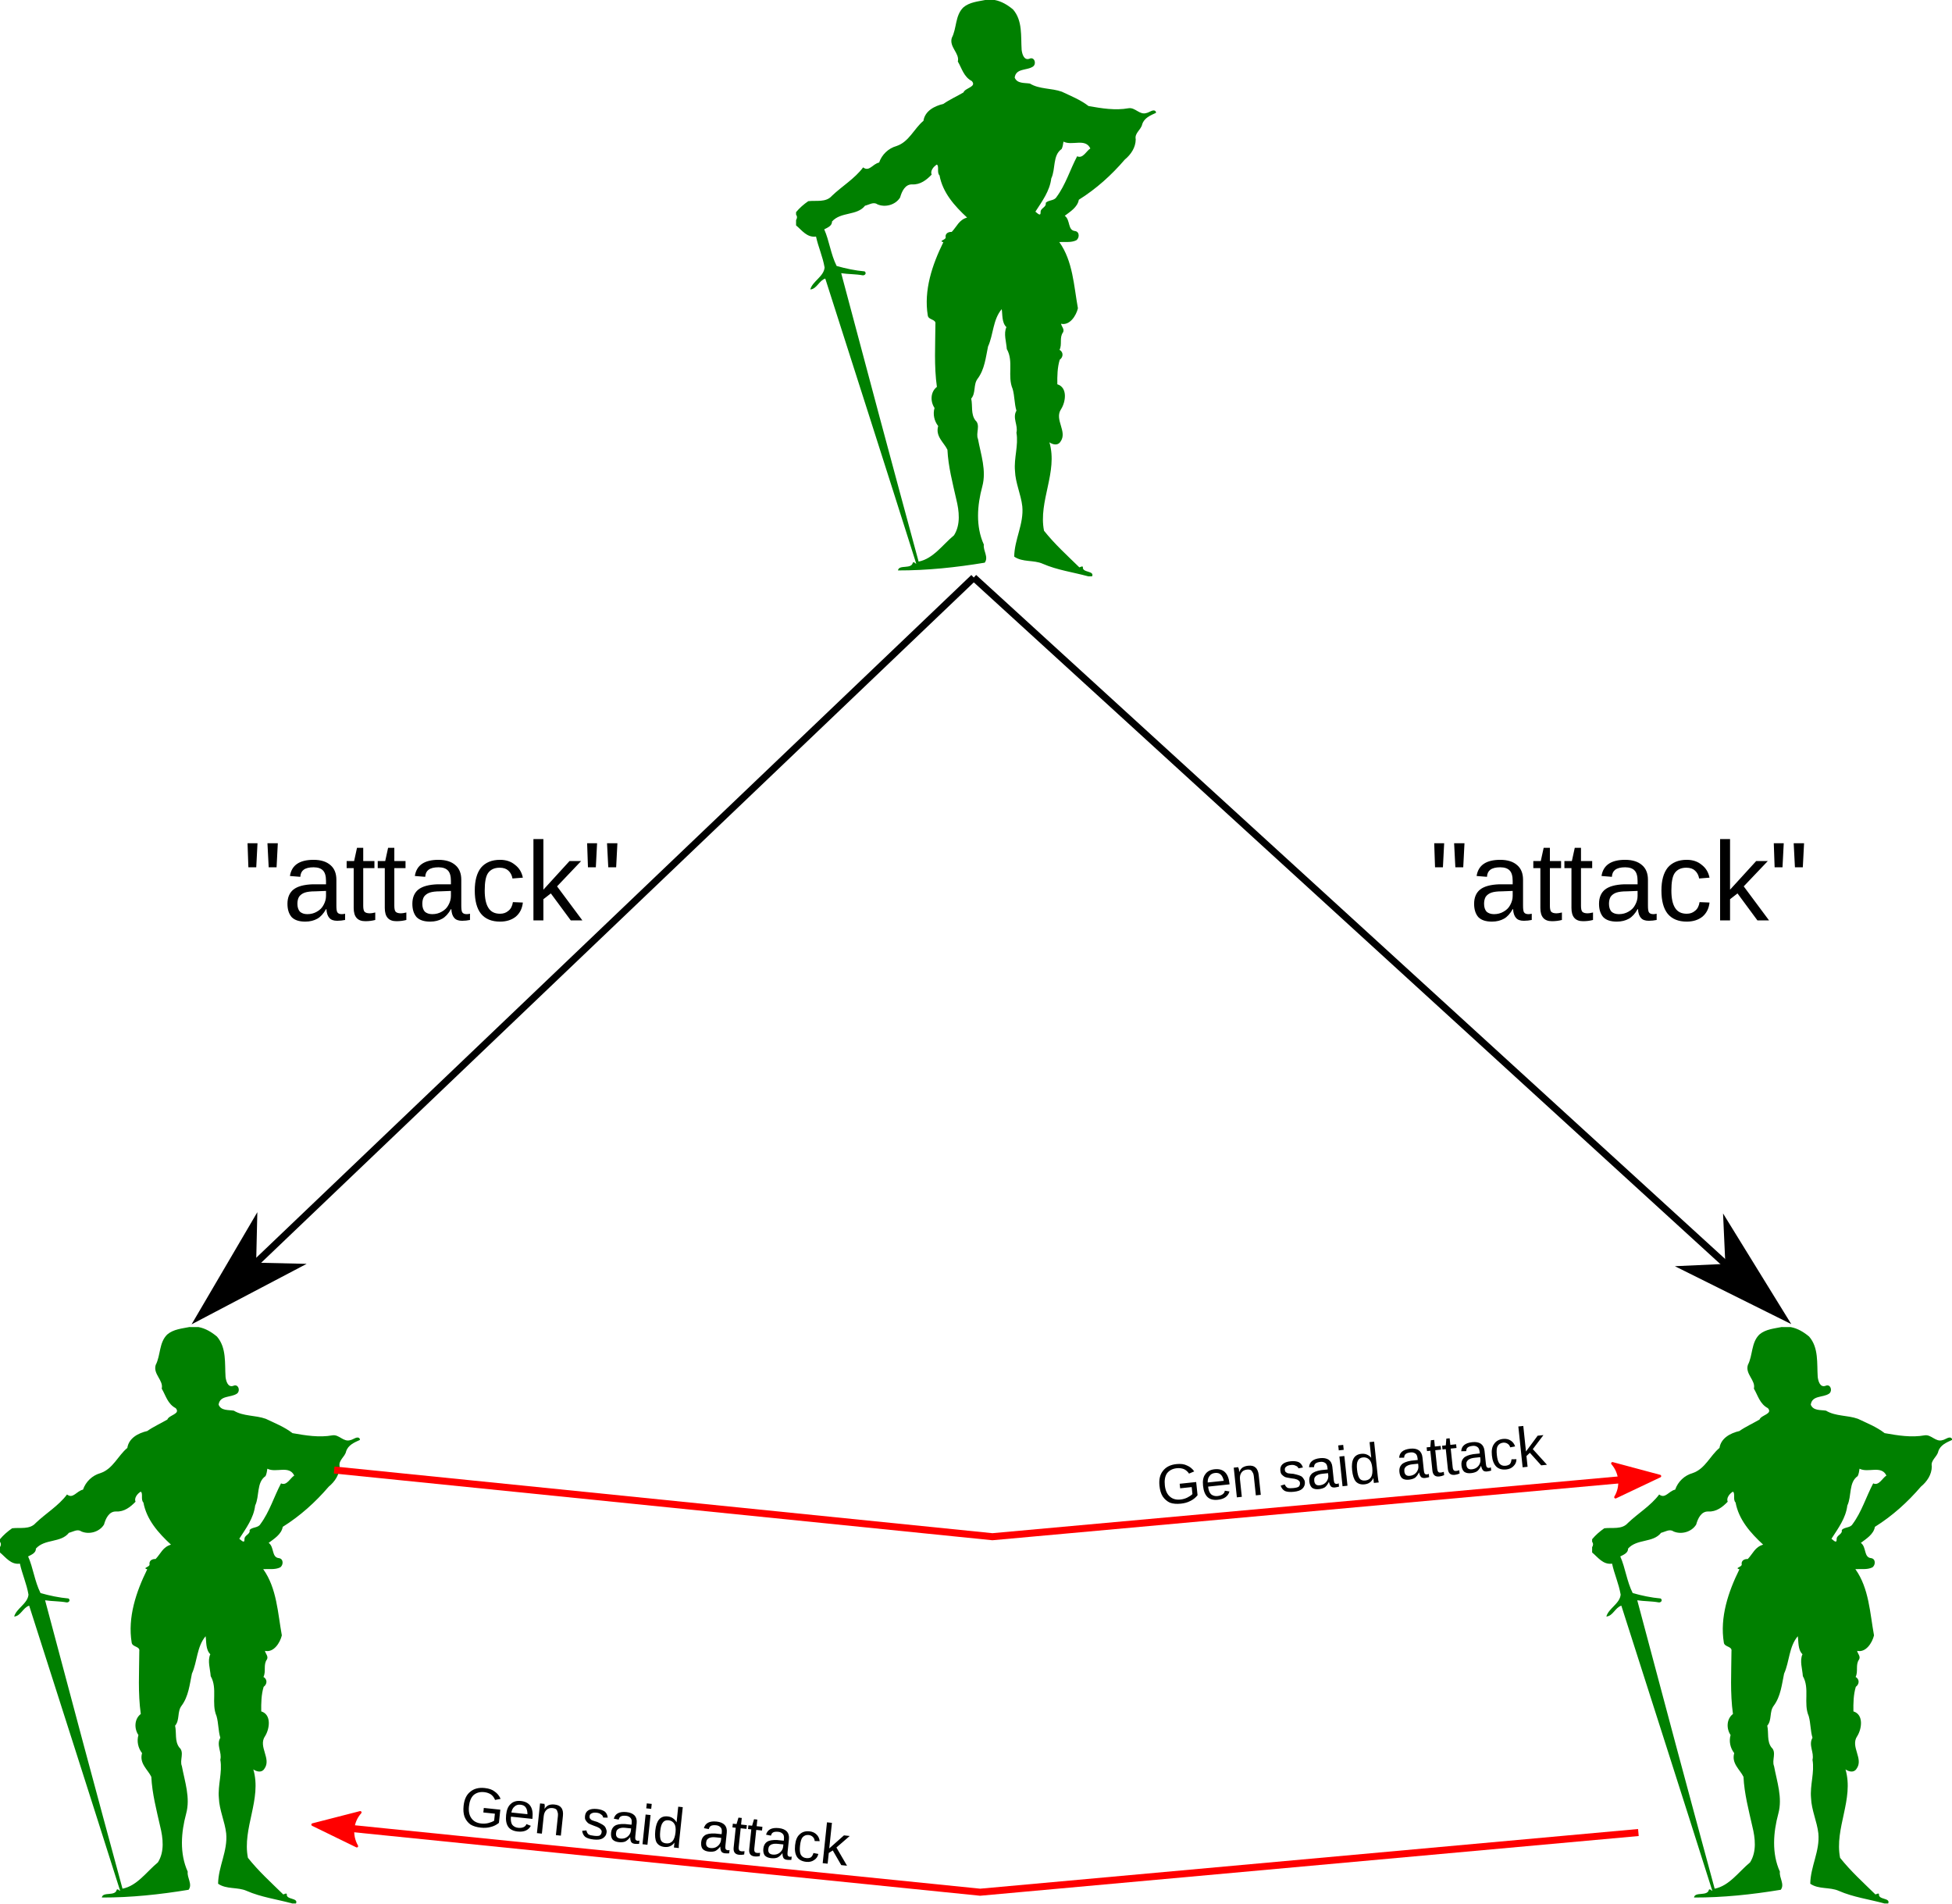
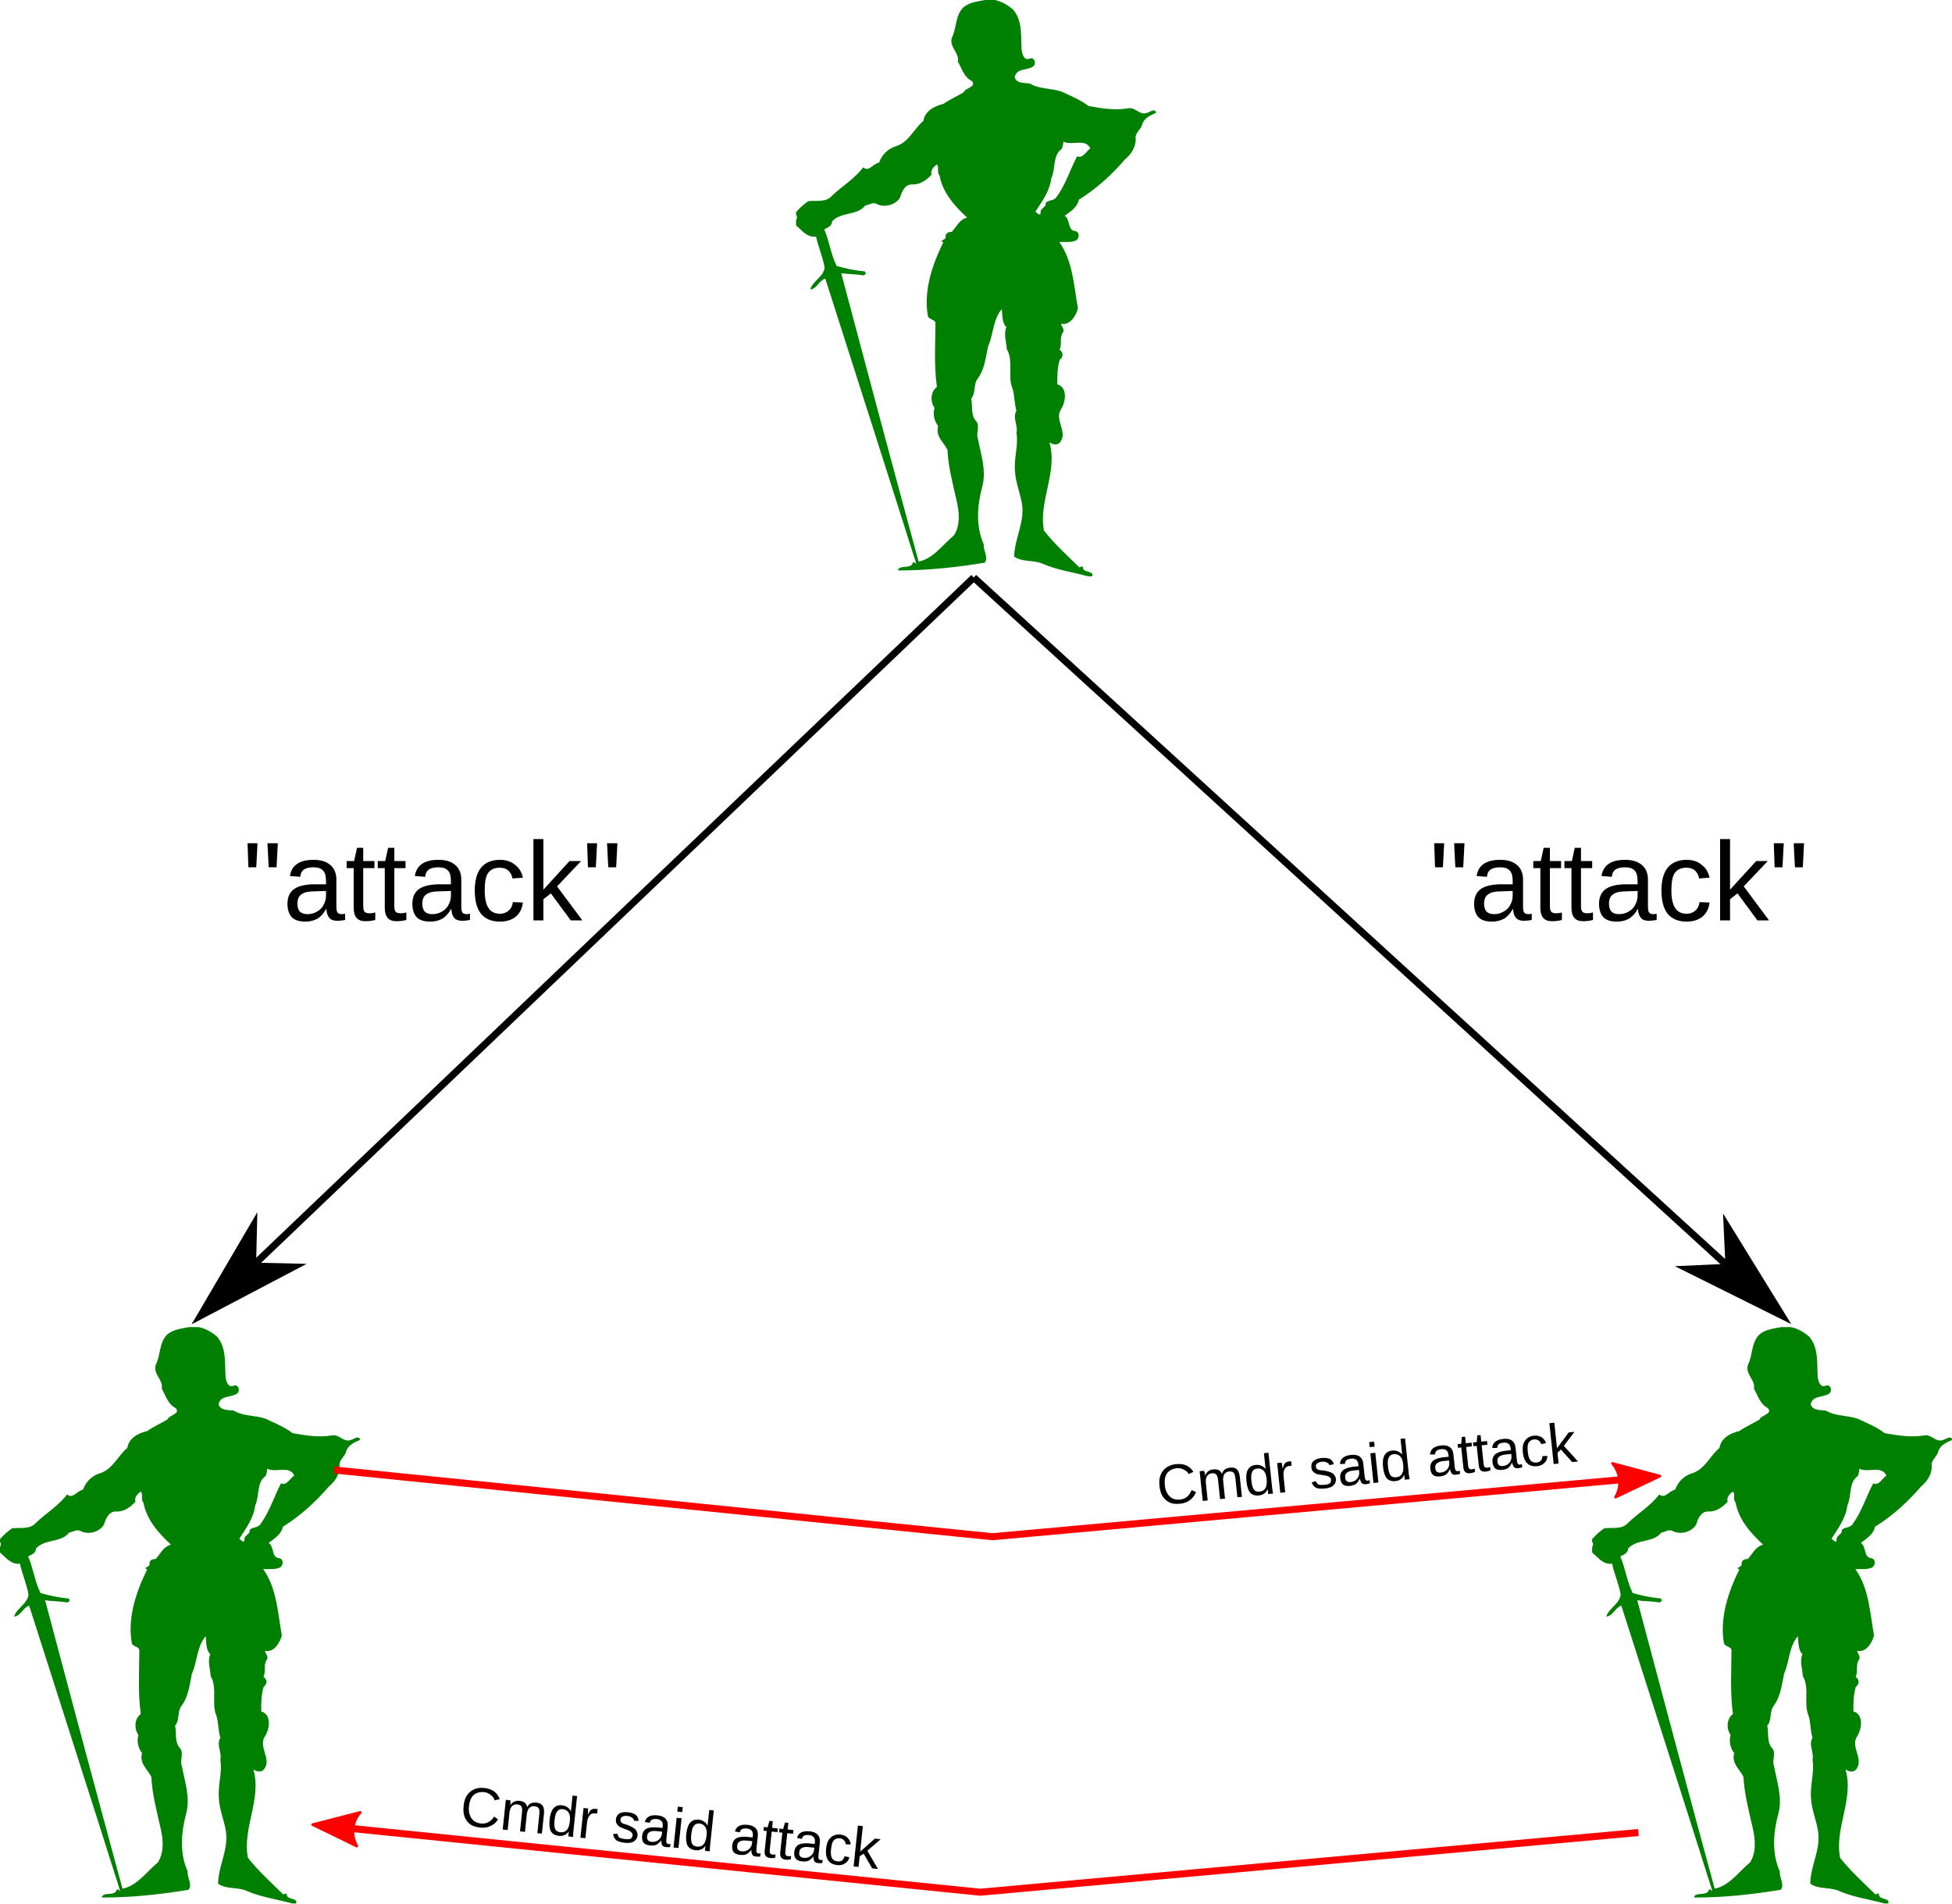
<svg xmlns="http://www.w3.org/2000/svg" width="73.56mm" height="71.718mm" viewBox="0 0 73.56 71.718" version="1.1" id="svg1127">
  <defs id="defs1121">
    <marker orient="auto" refY="0" refX="0" id="marker1605" style="overflow:visible">
      <path id="path1603" d="M 0,0 5,-5 -12.5,0 5,5 Z" style="fill:#000000;fill-opacity:1;fill-rule:evenodd;stroke:#000000;stroke-width:1pt;stroke-opacity:1" transform="matrix(-0.8,0,0,-0.8,-10,0)" />
    </marker>
    <marker orient="auto" refY="0" refX="0" id="marker1439" style="overflow:visible">
      <path id="path1437" d="M 0,0 5,-5 -12.5,0 5,5 Z" style="fill:#000000;fill-opacity:1;fill-rule:evenodd;stroke:#000000;stroke-width:1pt;stroke-opacity:1" transform="matrix(-0.8,0,0,-0.8,-10,0)" />
    </marker>
    <marker style="overflow:visible" id="marker4214" refX="0" refY="0" orient="auto">
      <path transform="scale(-0.6)" d="M 8.719,4.034 -2.207,0.016 8.719,-4.002 c -1.745,2.372 -1.735,5.617 -6e-7,8.035 z" style="fill:#ff0000;fill-opacity:1;fill-rule:evenodd;stroke:#ff0000;stroke-width:0.625;stroke-linejoin:round;stroke-opacity:1" id="path4212" />
    </marker>
    <marker orient="auto" refY="0" refX="0" id="marker4060" style="overflow:visible">
      <path id="path4058" style="fill:#ff0000;fill-opacity:1;fill-rule:evenodd;stroke:#000000;stroke-width:0.625;stroke-linejoin:round;stroke-opacity:1" d="M 8.719,4.034 -2.207,0.016 8.719,-4.002 c -1.745,2.372 -1.735,5.617 -6e-7,8.035 z" transform="scale(-0.6)" />
    </marker>
    <marker orient="auto" refY="0" refX="0" id="marker3984" style="overflow:visible">
      <path id="path3982" style="fill:#000000;fill-opacity:1;fill-rule:evenodd;stroke:#000000;stroke-width:0.625;stroke-linejoin:round;stroke-opacity:1" d="M 8.719,4.034 -2.207,0.016 8.719,-4.002 c -1.745,2.372 -1.735,5.617 -6e-7,8.035 z" transform="scale(0.6)" />
    </marker>
    <marker style="overflow:visible" id="marker2351" refX="0" refY="0" orient="auto">
      <path transform="matrix(-0.8,0,0,-0.8,-10,0)" style="fill:#000000;fill-opacity:1;fill-rule:evenodd;stroke:#000000;stroke-width:1pt;stroke-opacity:1" d="M 0,0 5,-5 -12.5,0 5,5 Z" id="path2349" />
    </marker>
    <marker orient="auto" refY="0" refX="0" id="marker1921" style="overflow:visible">
      <path id="path1919" d="M 0,0 5,-5 -12.5,0 5,5 Z" style="fill:#000000;fill-opacity:1;fill-rule:evenodd;stroke:#000000;stroke-width:1pt;stroke-opacity:1" transform="matrix(-0.8,0,0,-0.8,-10,0)" />
    </marker>
    <marker orient="auto" refY="0" refX="0" id="marker1819" style="overflow:visible">
      <path id="path1559" d="M 0,0 5,-5 -12.5,0 5,5 Z" style="fill:#000000;fill-opacity:1;fill-rule:evenodd;stroke:#000000;stroke-width:1pt;stroke-opacity:1" transform="matrix(-0.8,0,0,-0.8,-10,0)" />
    </marker>
    <marker style="overflow:visible" id="marker1462" refX="0" refY="0" orient="auto">
      <path transform="matrix(-0.8,0,0,-0.8,-10,0)" style="fill:#000000;fill-opacity:1;fill-rule:evenodd;stroke:#000000;stroke-width:1pt;stroke-opacity:1" d="M 0,0 5,-5 -12.5,0 5,5 Z" id="path1460" />
    </marker>
    <marker orient="auto" refY="0" refX="0" id="Arrow1Lstart" style="overflow:visible">
      <path id="path1700" d="M 0,0 5,-5 -12.5,0 5,5 Z" style="fill:#000000;fill-opacity:1;fill-rule:evenodd;stroke:#000000;stroke-width:1pt;stroke-opacity:1" transform="matrix(0.8,0,0,0.8,10,0)" />
    </marker>
    <marker orient="auto" refY="0" refX="0" id="Arrow2Mend" style="overflow:visible">
      <path id="path1727" style="fill:#000000;fill-opacity:1;fill-rule:evenodd;stroke:#000000;stroke-width:0.625;stroke-linejoin:round;stroke-opacity:1" d="M 8.719,4.034 -2.207,0.016 8.719,-4.002 c -1.745,2.372 -1.735,5.617 -6e-7,8.035 z" transform="scale(-0.6)" />
    </marker>
    <marker orient="auto" refY="0" refX="0" id="Arrow2Lend" style="overflow:visible">
      <path id="path1721" style="fill:#000000;fill-opacity:1;fill-rule:evenodd;stroke:#000000;stroke-width:0.625;stroke-linejoin:round;stroke-opacity:1" d="M 8.719,4.034 -2.207,0.016 8.719,-4.002 c -1.745,2.372 -1.735,5.617 -6e-7,8.035 z" transform="matrix(-1.1,0,0,-1.1,-1.1,0)" />
    </marker>
    <marker orient="auto" refY="0" refX="0" id="Arrow1Lend" style="overflow:visible">
      <path id="path1703" d="M 0,0 5,-5 -12.5,0 5,5 Z" style="fill:#000000;fill-opacity:1;fill-rule:evenodd;stroke:#000000;stroke-width:1pt;stroke-opacity:1" transform="matrix(-0.8,0,0,-0.8,-10,0)" />
    </marker>
    <marker orient="auto" refY="0" refX="0" id="Arrow2Mend-7" style="overflow:visible">
      <path id="path1727-0" style="fill:#000000;fill-opacity:1;fill-rule:evenodd;stroke:#000000;stroke-width:0.625;stroke-linejoin:round;stroke-opacity:1" d="M 8.719,4.034 -2.207,0.016 8.719,-4.002 c -1.745,2.372 -1.735,5.617 -6e-7,8.035 z" transform="scale(-0.6)" />
    </marker>
    <marker orient="auto" refY="0" refX="0" id="Arrow2Mend-7-3" style="overflow:visible">
      <path id="path1727-0-6" style="fill:#000000;fill-opacity:1;fill-rule:evenodd;stroke:#000000;stroke-width:0.625;stroke-linejoin:round;stroke-opacity:1" d="M 8.719,4.034 -2.207,0.016 8.719,-4.002 c -1.745,2.372 -1.735,5.617 -6e-7,8.035 z" transform="scale(-0.6)" />
    </marker>
    <marker orient="auto" refY="0" refX="0" id="Arrow2Mend-0" style="overflow:visible">
      <path id="path1727-6" style="fill:#000000;fill-opacity:1;fill-rule:evenodd;stroke:#000000;stroke-width:0.625;stroke-linejoin:round;stroke-opacity:1" d="M 8.719,4.034 -2.207,0.016 8.719,-4.002 c -1.745,2.372 -1.735,5.617 -6e-7,8.035 z" transform="scale(-0.6)" />
    </marker>
    <marker orient="auto" refY="0" refX="0" id="Arrow2Mend-2" style="overflow:visible">
      <path id="path1727-02" style="fill:#000000;fill-opacity:1;fill-rule:evenodd;stroke:#000000;stroke-width:0.625;stroke-linejoin:round;stroke-opacity:1" d="M 8.719,4.034 -2.207,0.016 8.719,-4.002 c -1.745,2.372 -1.735,5.617 -6e-7,8.035 z" transform="scale(-0.6)" />
    </marker>
    <marker orient="auto" refY="0" refX="0" id="Arrow2Mend-7-3-5" style="overflow:visible">
      <path id="path1727-0-6-9" style="fill:#000000;fill-opacity:1;fill-rule:evenodd;stroke:#000000;stroke-width:0.625;stroke-linejoin:round;stroke-opacity:1" d="M 8.719,4.034 -2.207,0.016 8.719,-4.002 c -1.745,2.372 -1.735,5.617 -6e-7,8.035 z" transform="scale(-0.6)" />
    </marker>
    <marker orient="auto" refY="0" refX="0" id="Arrow2Mend-7-3-2" style="overflow:visible">
      <path id="path1727-0-6-8" style="fill:#000000;fill-opacity:1;fill-rule:evenodd;stroke:#000000;stroke-width:0.625;stroke-linejoin:round;stroke-opacity:1" d="M 8.719,4.034 -2.207,0.016 8.719,-4.002 c -1.745,2.372 -1.735,5.617 -6e-7,8.035 z" transform="scale(-0.6)" />
    </marker>
    <marker orient="auto" refY="0" refX="0" id="marker3945-9" style="overflow:visible">
      <path id="path3943-7" style="fill:#000000;fill-opacity:1;fill-rule:evenodd;stroke:#000000;stroke-width:0.625;stroke-linejoin:round;stroke-opacity:1" d="M 8.719,4.034 -2.207,0.016 8.719,-4.002 c -1.745,2.372 -1.735,5.617 -6e-7,8.035 z" transform="scale(-0.6)" />
    </marker>
    <marker style="overflow:visible" id="marker4214-8" refX="0" refY="0" orient="auto">
      <path transform="scale(-0.6)" d="M 8.719,4.034 -2.207,0.016 8.719,-4.002 c -1.745,2.372 -1.735,5.617 -6e-7,8.035 z" style="fill:#ff0000;fill-opacity:1;fill-rule:evenodd;stroke:#ff0000;stroke-width:0.625;stroke-linejoin:round;stroke-opacity:1" id="path4212-9" />
    </marker>
    <marker style="overflow:visible" id="marker4214-3" refX="0" refY="0" orient="auto">
      <path transform="scale(-0.6)" d="M 8.719,4.034 -2.207,0.016 8.719,-4.002 c -1.745,2.372 -1.735,5.617 -6e-7,8.035 z" style="fill:#ff0000;fill-opacity:1;fill-rule:evenodd;stroke:#ff0000;stroke-width:0.625;stroke-linejoin:round;stroke-opacity:1" id="path4212-6" />
    </marker>
    <marker style="overflow:visible" id="marker3456" refX="0" refY="0" orient="auto">
      <path transform="scale(0.6)" d="M 8.719,4.034 -2.207,0.016 8.719,-4.002 c -1.745,2.372 -1.735,5.617 -6e-7,8.035 z" style="fill:#ff0000;fill-opacity:1;fill-rule:evenodd;stroke:#ff0000;stroke-width:0.625;stroke-linejoin:round;stroke-opacity:1" id="path3454" />
    </marker>
    <marker orient="auto" refY="0" refX="0" id="marker2611" style="overflow:visible">
      <path id="path2609" style="fill:#ff0000;fill-opacity:1;fill-rule:evenodd;stroke:#ff0000;stroke-width:0.625;stroke-linejoin:round;stroke-opacity:1" d="M 8.719,4.034 -2.207,0.016 8.719,-4.002 c -1.745,2.372 -1.735,5.617 -6e-7,8.035 z" transform="scale(-0.6)" />
    </marker>
    <marker style="overflow:visible" id="marker4214-8-7" refX="0" refY="0" orient="auto">
      <path transform="scale(-0.6)" d="M 8.719,4.034 -2.207,0.016 8.719,-4.002 c -1.745,2.372 -1.735,5.617 -6e-7,8.035 z" style="fill:#ff0000;fill-opacity:1;fill-rule:evenodd;stroke:#ff0000;stroke-width:0.625;stroke-linejoin:round;stroke-opacity:1" id="path4212-9-5" />
    </marker>
  </defs>
  <g id="layer1" transform="translate(-42.67912,-8.01127)">
    <path id="path957-3" d="m 79.835,8.011 h 0.327 c 0.261,0.048 0.493,0.19 0.693,0.357 0.366,0.422 0.29,1.009 0.324,1.523 0.018,0.147 0.084,0.403 0.288,0.335 0.2,-0.096 0.282,0.199 0.137,0.295 -0.237,0.155 -0.636,0.055 -0.687,0.412 0.091,0.236 0.373,0.193 0.575,0.227 0.355,0.218 0.809,0.166 1.201,0.306 0.348,0.166 0.704,0.305 1.008,0.541 0.496,0.087 1.004,0.173 1.508,0.082 0.251,-0.04 0.415,0.266 0.674,0.18 0.106,-0.015 0.277,-0.179 0.357,-0.045 v 0.04 c -0.209,0.093 -0.445,0.193 -0.518,0.432 -0.044,0.208 -0.294,0.329 -0.244,0.562 -5e-4,0.309 -0.18,0.575 -0.412,0.766 -0.5,0.584 -1.076,1.103 -1.732,1.513 -0.048,0.283 -0.331,0.453 -0.53,0.604 0.221,0.16 0.099,0.551 0.393,0.576 0.176,0.03 0.163,0.272 0.036,0.35 -0.199,0.094 -0.423,0.049 -0.635,0.064 0.515,0.721 0.548,1.652 0.702,2.495 -0.066,0.279 -0.307,0.66 -0.636,0.583 0.02,0.11 0.139,0.206 0.074,0.325 -0.146,0.198 -0.024,0.451 -0.131,0.658 0.155,0.088 0.144,0.274 0.007,0.373 -0.089,0.295 -0.095,0.616 -0.09,0.925 0.395,0.121 0.317,0.66 0.143,0.934 -0.271,0.396 0.254,0.85 -0.026,1.229 -0.097,0.158 -0.289,0.11 -0.415,0.023 0.327,1.122 -0.423,2.215 -0.204,3.331 0.402,0.506 0.87,0.928 1.332,1.38 0.039,-0.008 0.115,-0.061 0.134,-0.013 -0.038,0.223 0.448,0.131 0.345,0.353 H 83.693 c -0.573,-0.158 -1.171,-0.235 -1.719,-0.475 -0.342,-0.152 -0.758,-0.048 -1.075,-0.269 0.008,-0.651 0.368,-1.232 0.305,-1.895 -0.051,-0.454 -0.26,-0.878 -0.276,-1.338 -0.044,-0.481 0.138,-0.959 0.055,-1.438 0.07,-0.274 -0.161,-0.554 -5e-4,-0.828 -0.08,-0.266 -0.066,-0.551 -0.142,-0.817 -0.209,-0.485 0.048,-1.037 -0.221,-1.506 -0.016,-0.261 -0.128,-0.583 -0.014,-0.824 -0.181,-0.174 -0.144,-0.485 -0.177,-0.679 -0.336,0.397 -0.31,0.955 -0.516,1.41 -0.086,0.407 -0.126,0.856 -0.392,1.212 -0.17,0.224 -0.059,0.538 -0.242,0.749 0.06,0.272 -0.021,0.581 0.157,0.819 0.206,0.183 0.005,0.484 0.098,0.702 0.109,0.587 0.325,1.189 0.163,1.788 -0.193,0.712 -0.254,1.504 0.058,2.191 -0.034,0.226 0.19,0.472 0.033,0.682 -1.077,0.178 -2.172,0.295 -3.269,0.292 0.032,-0.235 0.509,-0.029 0.561,-0.296 0.051,-0.037 0.084,0.033 0.129,0.047 -1.134,-3.584 -2.286,-7.168 -3.429,-10.747 -0.23,0.067 -0.319,0.393 -0.565,0.41 0.084,-0.311 0.51,-0.486 0.539,-0.827 -0.071,-0.417 -0.238,-0.769 -0.323,-1.166 -0.341,0.047 -0.533,-0.24 -0.752,-0.421 v -0.202 c 0.044,-0.063 0.048,-0.138 0,-0.201 v -0.096 c 0.131,-0.159 0.29,-0.296 0.459,-0.413 0.298,-0.037 0.663,0.058 0.888,-0.198 0.383,-0.367 0.861,-0.648 1.18,-1.075 0.23,0.177 0.355,-0.129 0.603,-0.183 0.103,-0.3 0.349,-0.536 0.656,-0.622 0.474,-0.159 0.658,-0.655 1.014,-0.95 0.056,-0.372 0.414,-0.558 0.75,-0.636 0.238,-0.166 0.51,-0.287 0.759,-0.433 0.06,-0.174 0.511,-0.207 0.314,-0.429 -0.306,-0.159 -0.377,-0.483 -0.527,-0.736 0.076,-0.31 -0.334,-0.545 -0.227,-0.891 0.19,-0.366 0.121,-0.842 0.435,-1.148 0.236,-0.202 0.56,-0.224 0.852,-0.284 m 2.921,5.341 c -0.016,0.093 -0.025,0.192 -0.069,0.278 -0.347,0.239 -0.22,0.755 -0.391,1.109 -0.057,0.475 -0.345,0.859 -0.598,1.252 0.053,0.034 0.201,0.207 0.196,0.024 -0.012,-0.167 0.229,-0.183 0.192,-0.355 0.107,-0.117 0.319,-0.072 0.406,-0.218 0.346,-0.465 0.511,-1.03 0.779,-1.538 0.218,0.103 0.346,-0.203 0.498,-0.294 -0.192,-0.401 -0.684,-0.09 -1.013,-0.258 m -4.773,0.865 c -0.123,0.073 -0.256,0.24 -0.195,0.379 -0.197,0.204 -0.43,0.383 -0.728,0.368 -0.273,-0.013 -0.398,0.27 -0.46,0.492 -0.171,0.281 -0.564,0.389 -0.861,0.256 -0.141,-0.102 -0.318,0.023 -0.461,0.054 -0.301,0.387 -0.911,0.219 -1.246,0.597 0.01,0.165 -0.181,0.236 -0.292,0.294 0.195,0.44 0.243,0.932 0.468,1.38 0.341,0.097 0.704,0.174 1.054,0.204 0.084,0.062 0.019,0.158 -0.073,0.148 -0.267,-0.049 -0.541,-0.039 -0.809,-0.08 0.962,3.625 1.933,7.247 2.917,10.866 0.553,-0.107 0.911,-0.644 1.334,-0.991 0.255,-0.404 0.195,-0.915 0.085,-1.359 -0.138,-0.615 -0.302,-1.23 -0.333,-1.864 -0.132,-0.275 -0.461,-0.503 -0.349,-0.893 -0.148,-0.189 -0.206,-0.446 -0.137,-0.681 -0.165,-0.243 -0.156,-0.608 0.089,-0.794 -0.11,-0.787 -0.06,-1.578 -0.056,-2.368 0.032,-0.189 -0.26,-0.146 -0.287,-0.319 -0.157,-0.953 0.167,-1.917 0.586,-2.764 -0.213,-0.061 0.138,-0.079 0.083,-0.213 0.001,-0.133 0.122,-0.18 0.233,-0.175 0.201,-0.211 0.269,-0.452 0.579,-0.541 -0.471,-0.436 -0.919,-0.936 -1.039,-1.589 -0.109,-0.101 -0.004,-0.346 -0.099,-0.407 z" style="opacity:1;fill:#008000;stroke-width:0.022" />
    <path id="path957-3-3" d="m 49.835,58.011 h 0.327 c 0.261,0.048 0.493,0.19 0.693,0.357 0.366,0.422 0.29,1.009 0.324,1.523 0.018,0.147 0.084,0.403 0.288,0.335 0.2,-0.096 0.282,0.199 0.137,0.295 -0.237,0.155 -0.636,0.055 -0.687,0.412 0.091,0.236 0.373,0.193 0.575,0.227 0.355,0.218 0.809,0.166 1.201,0.306 0.348,0.166 0.704,0.305 1.008,0.541 0.496,0.087 1.004,0.173 1.508,0.082 0.251,-0.04 0.415,0.266 0.674,0.18 0.106,-0.015 0.277,-0.179 0.357,-0.045 v 0.04 c -0.209,0.093 -0.445,0.193 -0.518,0.432 -0.044,0.208 -0.294,0.329 -0.244,0.562 -5e-4,0.309 -0.18,0.575 -0.412,0.766 -0.5,0.584 -1.076,1.103 -1.732,1.513 -0.048,0.283 -0.331,0.453 -0.53,0.604 0.221,0.16 0.099,0.551 0.393,0.576 0.176,0.03 0.163,0.272 0.036,0.35 -0.199,0.094 -0.423,0.049 -0.635,0.064 0.515,0.721 0.548,1.652 0.702,2.495 -0.066,0.279 -0.307,0.66 -0.636,0.583 0.02,0.11 0.139,0.206 0.074,0.325 -0.146,0.198 -0.024,0.451 -0.131,0.658 0.155,0.088 0.144,0.274 0.007,0.373 -0.089,0.295 -0.095,0.616 -0.09,0.925 0.395,0.121 0.317,0.66 0.143,0.934 -0.271,0.396 0.254,0.85 -0.026,1.229 -0.097,0.158 -0.289,0.11 -0.415,0.023 0.327,1.122 -0.423,2.215 -0.204,3.331 0.402,0.506 0.87,0.928 1.332,1.38 0.039,-0.008 0.115,-0.061 0.134,-0.013 -0.038,0.223 0.448,0.131 0.345,0.353 h -0.141 c -0.573,-0.158 -1.171,-0.235 -1.719,-0.475 -0.342,-0.152 -0.758,-0.048 -1.075,-0.269 0.008,-0.651 0.368,-1.232 0.305,-1.895 -0.051,-0.454 -0.26,-0.878 -0.276,-1.338 -0.044,-0.481 0.138,-0.959 0.055,-1.438 0.07,-0.274 -0.161,-0.554 -5e-4,-0.828 -0.08,-0.266 -0.066,-0.551 -0.142,-0.817 -0.209,-0.485 0.048,-1.037 -0.221,-1.506 -0.016,-0.261 -0.128,-0.583 -0.014,-0.824 -0.181,-0.174 -0.144,-0.485 -0.177,-0.679 -0.336,0.397 -0.31,0.955 -0.516,1.41 -0.086,0.407 -0.126,0.856 -0.392,1.212 -0.17,0.224 -0.059,0.538 -0.242,0.749 0.06,0.272 -0.021,0.581 0.157,0.819 0.206,0.183 0.005,0.484 0.098,0.702 0.109,0.587 0.325,1.189 0.163,1.788 -0.193,0.712 -0.254,1.504 0.058,2.191 -0.034,0.226 0.19,0.472 0.033,0.682 -1.077,0.178 -2.172,0.295 -3.269,0.292 0.032,-0.235 0.509,-0.029 0.561,-0.296 0.051,-0.037 0.084,0.033 0.129,0.047 -1.134,-3.584 -2.286,-7.168 -3.429,-10.747 -0.23,0.067 -0.319,0.393 -0.565,0.41 0.084,-0.311 0.51,-0.486 0.539,-0.827 -0.071,-0.417 -0.238,-0.769 -0.323,-1.166 -0.341,0.047 -0.533,-0.24 -0.752,-0.421 v -0.202 c 0.044,-0.063 0.048,-0.138 0,-0.201 v -0.096 c 0.131,-0.159 0.29,-0.296 0.459,-0.413 0.298,-0.037 0.663,0.058 0.888,-0.198 0.383,-0.367 0.861,-0.648 1.18,-1.075 0.23,0.177 0.355,-0.129 0.603,-0.183 0.103,-0.3 0.349,-0.536 0.656,-0.622 0.474,-0.159 0.658,-0.655 1.014,-0.95 0.056,-0.372 0.414,-0.558 0.75,-0.636 0.238,-0.166 0.51,-0.287 0.759,-0.433 0.06,-0.174 0.511,-0.207 0.314,-0.429 -0.306,-0.159 -0.377,-0.483 -0.527,-0.736 0.076,-0.31 -0.334,-0.545 -0.227,-0.891 0.19,-0.366 0.121,-0.842 0.435,-1.148 0.236,-0.202 0.56,-0.224 0.852,-0.284 m 2.921,5.341 c -0.016,0.093 -0.025,0.192 -0.069,0.278 -0.347,0.239 -0.22,0.755 -0.391,1.109 -0.057,0.475 -0.345,0.859 -0.598,1.252 0.053,0.034 0.201,0.207 0.196,0.024 -0.012,-0.167 0.229,-0.183 0.192,-0.355 0.107,-0.117 0.319,-0.072 0.406,-0.218 0.346,-0.465 0.511,-1.03 0.779,-1.538 0.218,0.103 0.346,-0.203 0.498,-0.294 -0.192,-0.401 -0.684,-0.09 -1.013,-0.258 m -4.773,0.865 c -0.123,0.073 -0.256,0.24 -0.195,0.379 -0.197,0.204 -0.43,0.383 -0.728,0.368 -0.273,-0.013 -0.398,0.27 -0.46,0.492 -0.171,0.281 -0.564,0.389 -0.861,0.256 -0.141,-0.102 -0.318,0.023 -0.461,0.054 -0.301,0.387 -0.911,0.219 -1.246,0.597 0.01,0.165 -0.181,0.236 -0.292,0.294 0.195,0.44 0.243,0.932 0.468,1.38 0.341,0.097 0.704,0.174 1.054,0.204 0.084,0.062 0.019,0.158 -0.073,0.148 -0.267,-0.049 -0.541,-0.039 -0.809,-0.08 0.962,3.625 1.933,7.247 2.917,10.866 0.553,-0.107 0.911,-0.644 1.334,-0.991 0.255,-0.404 0.195,-0.915 0.085,-1.359 -0.138,-0.615 -0.302,-1.23 -0.333,-1.864 -0.132,-0.275 -0.461,-0.503 -0.349,-0.893 -0.148,-0.189 -0.206,-0.446 -0.137,-0.681 -0.165,-0.243 -0.156,-0.608 0.089,-0.794 -0.11,-0.787 -0.06,-1.578 -0.056,-2.368 0.032,-0.189 -0.26,-0.146 -0.287,-0.319 -0.157,-0.953 0.167,-1.917 0.586,-2.764 -0.213,-0.061 0.138,-0.079 0.083,-0.213 0.001,-0.133 0.122,-0.18 0.233,-0.175 0.201,-0.211 0.269,-0.452 0.579,-0.541 -0.471,-0.436 -0.919,-0.936 -1.039,-1.589 -0.109,-0.101 -0.004,-0.346 -0.099,-0.407 z" style="opacity:1;fill:#008000;stroke-width:0.022" />
    <path id="path957-3-3-6-7" d="m 109.835,58.011 h 0.327 c 0.261,0.048 0.493,0.19 0.693,0.357 0.366,0.422 0.29,1.009 0.324,1.523 0.018,0.147 0.084,0.403 0.288,0.335 0.2,-0.096 0.282,0.199 0.137,0.295 -0.237,0.155 -0.636,0.055 -0.687,0.412 0.091,0.236 0.373,0.193 0.575,0.227 0.355,0.218 0.809,0.166 1.201,0.306 0.348,0.166 0.704,0.305 1.008,0.541 0.496,0.087 1.004,0.173 1.508,0.082 0.251,-0.04 0.415,0.266 0.674,0.18 0.106,-0.015 0.277,-0.179 0.357,-0.045 v 0.04 c -0.209,0.093 -0.445,0.193 -0.518,0.432 -0.044,0.208 -0.294,0.329 -0.244,0.562 -5.1e-4,0.309 -0.18,0.575 -0.412,0.766 -0.5,0.584 -1.076,1.103 -1.732,1.513 -0.048,0.283 -0.331,0.453 -0.53,0.604 0.221,0.16 0.099,0.551 0.393,0.576 0.176,0.03 0.163,0.272 0.036,0.35 -0.199,0.094 -0.423,0.049 -0.635,0.064 0.515,0.721 0.548,1.652 0.702,2.495 -0.066,0.279 -0.307,0.66 -0.636,0.583 0.02,0.11 0.139,0.206 0.074,0.325 -0.146,0.198 -0.024,0.451 -0.131,0.658 0.155,0.088 0.144,0.274 0.007,0.373 -0.089,0.295 -0.095,0.616 -0.09,0.925 0.395,0.121 0.317,0.66 0.143,0.934 -0.271,0.396 0.254,0.85 -0.026,1.229 -0.097,0.158 -0.289,0.11 -0.415,0.023 0.327,1.122 -0.423,2.215 -0.204,3.331 0.402,0.506 0.87,0.928 1.332,1.38 0.039,-0.008 0.115,-0.061 0.134,-0.013 -0.038,0.223 0.448,0.131 0.345,0.353 h -0.141 c -0.573,-0.158 -1.171,-0.235 -1.719,-0.475 -0.342,-0.152 -0.758,-0.048 -1.075,-0.269 0.008,-0.651 0.368,-1.232 0.305,-1.895 -0.051,-0.454 -0.26,-0.878 -0.276,-1.338 -0.044,-0.481 0.138,-0.959 0.055,-1.438 0.07,-0.274 -0.161,-0.554 -5.1e-4,-0.828 -0.08,-0.266 -0.066,-0.551 -0.142,-0.817 -0.209,-0.485 0.048,-1.037 -0.221,-1.506 -0.016,-0.261 -0.128,-0.583 -0.014,-0.824 -0.181,-0.174 -0.144,-0.485 -0.177,-0.679 -0.336,0.397 -0.31,0.955 -0.516,1.41 -0.086,0.407 -0.126,0.856 -0.392,1.212 -0.17,0.224 -0.059,0.538 -0.242,0.749 0.06,0.272 -0.021,0.581 0.157,0.819 0.206,0.183 0.005,0.484 0.098,0.702 0.109,0.587 0.325,1.189 0.163,1.788 -0.193,0.712 -0.254,1.504 0.058,2.191 -0.034,0.226 0.19,0.472 0.033,0.682 -1.077,0.178 -2.172,0.295 -3.269,0.292 0.032,-0.235 0.509,-0.029 0.561,-0.296 0.051,-0.037 0.084,0.033 0.129,0.047 -1.134,-3.584 -2.286,-7.168 -3.429,-10.747 -0.23,0.067 -0.319,0.393 -0.565,0.41 0.084,-0.311 0.51,-0.486 0.539,-0.827 -0.071,-0.417 -0.238,-0.769 -0.323,-1.166 -0.341,0.047 -0.533,-0.24 -0.752,-0.421 v -0.202 c 0.044,-0.063 0.048,-0.138 0,-0.201 v -0.096 c 0.131,-0.159 0.29,-0.296 0.459,-0.413 0.298,-0.037 0.663,0.058 0.888,-0.198 0.383,-0.367 0.861,-0.648 1.18,-1.075 0.23,0.177 0.355,-0.129 0.603,-0.183 0.103,-0.3 0.349,-0.536 0.656,-0.622 0.474,-0.159 0.658,-0.655 1.014,-0.95 0.056,-0.372 0.414,-0.558 0.75,-0.636 0.238,-0.166 0.51,-0.287 0.759,-0.433 0.06,-0.174 0.511,-0.207 0.314,-0.429 -0.306,-0.159 -0.377,-0.483 -0.527,-0.736 0.076,-0.31 -0.334,-0.545 -0.227,-0.891 0.19,-0.366 0.121,-0.842 0.435,-1.148 0.236,-0.202 0.56,-0.224 0.852,-0.284 m 2.921,5.341 c -0.016,0.093 -0.025,0.192 -0.069,0.278 -0.347,0.239 -0.22,0.755 -0.391,1.109 -0.057,0.475 -0.345,0.859 -0.598,1.252 0.053,0.034 0.201,0.207 0.196,0.024 -0.012,-0.167 0.229,-0.183 0.192,-0.355 0.107,-0.117 0.319,-0.072 0.406,-0.218 0.346,-0.465 0.511,-1.03 0.779,-1.538 0.218,0.103 0.346,-0.203 0.498,-0.294 -0.192,-0.401 -0.684,-0.09 -1.013,-0.258 m -4.773,0.865 c -0.123,0.073 -0.256,0.24 -0.195,0.379 -0.197,0.204 -0.43,0.383 -0.728,0.368 -0.273,-0.013 -0.398,0.27 -0.46,0.492 -0.171,0.281 -0.564,0.389 -0.861,0.256 -0.141,-0.102 -0.318,0.023 -0.461,0.054 -0.301,0.387 -0.911,0.219 -1.246,0.597 0.01,0.165 -0.181,0.236 -0.292,0.294 0.195,0.44 0.243,0.932 0.468,1.38 0.341,0.097 0.704,0.174 1.054,0.204 0.084,0.062 0.019,0.158 -0.073,0.148 -0.267,-0.049 -0.541,-0.039 -0.809,-0.08 0.962,3.625 1.933,7.247 2.917,10.866 0.553,-0.107 0.911,-0.644 1.334,-0.991 0.255,-0.404 0.195,-0.915 0.085,-1.359 -0.138,-0.615 -0.302,-1.23 -0.333,-1.864 -0.132,-0.275 -0.461,-0.503 -0.349,-0.893 -0.148,-0.189 -0.206,-0.446 -0.137,-0.681 -0.165,-0.243 -0.156,-0.608 0.089,-0.794 -0.11,-0.787 -0.06,-1.578 -0.056,-2.368 0.032,-0.189 -0.26,-0.146 -0.287,-0.319 -0.157,-0.953 0.167,-1.917 0.586,-2.764 -0.213,-0.061 0.138,-0.079 0.083,-0.213 0.001,-0.133 0.122,-0.18 0.233,-0.175 0.201,-0.211 0.269,-0.452 0.579,-0.541 -0.471,-0.436 -0.919,-0.936 -1.039,-1.589 -0.109,-0.101 -0.004,-0.346 -0.099,-0.407 z" style="opacity:1;fill:#008000;stroke-width:0.022" />
    <path style="display:none;fill:none;fill-rule:evenodd;stroke:#000000;stroke-width:0.265;stroke-linecap:butt;stroke-linejoin:miter;stroke-miterlimit:4;stroke-dasharray:none;stroke-opacity:1;marker-end:url(#Arrow1Lend)" d="M 91.041,43.489 53.509,59.098" id="path1048" />
    <text xml:space="preserve" style="font-style:normal;font-variant:normal;font-weight:normal;font-stretch:normal;font-size:5.644px;line-height:1;font-family:arial;-inkscape-font-specification:arial;letter-spacing:0px;word-spacing:0px;fill:#000000;fill-opacity:1;stroke:none;stroke-width:0.265" x="51.82" y="42.688" id="text2147">
      <tspan id="tspan2145" x="51.82" y="42.688" style="font-size:4.233px;stroke-width:0.265">"attack"</tspan>
    </text>
    <text xml:space="preserve" style="font-style:normal;font-variant:normal;font-weight:normal;font-stretch:normal;font-size:5.644px;line-height:1;font-family:arial;-inkscape-font-specification:arial;letter-spacing:0px;word-spacing:0px;fill:#000000;fill-opacity:1;stroke:none;stroke-width:0.265" x="96.54" y="42.688" id="text2147-3">
      <tspan id="tspan2145-5" x="96.54" y="42.688" style="font-size:4.233px;stroke-width:0.265">"attack"</tspan>
    </text>
    <path style="fill:none;fill-rule:evenodd;stroke:#000000;stroke-width:0.265;stroke-linecap:butt;stroke-linejoin:miter;stroke-miterlimit:4;stroke-dasharray:none;stroke-opacity:1;marker-end:url(#marker2351)" d="M 79.375,29.771 109.802,57.552" id="path1413" />
    <path style="fill:none;fill-rule:evenodd;stroke:#000000;stroke-width:0.265px;stroke-linecap:butt;stroke-linejoin:miter;stroke-opacity:1;marker-end:url(#marker1605)" d="M 79.375,29.771 50.271,57.552" id="path1417" />
    <path style="fill:none;stroke:#ff0000;stroke-width:0.265px;stroke-linecap:butt;stroke-linejoin:miter;stroke-opacity:1;marker-end:url(#marker2611)" d="m 55.272,63.395 24.805,2.514 24.805,-2.249" id="path2317" />
    <path style="fill:none;stroke:#ff0000;stroke-width:0.265px;stroke-linecap:butt;stroke-linejoin:miter;stroke-opacity:1;marker-start:url(#marker3456)" d="m 54.811,76.789 24.805,2.514 24.805,-2.249" id="path2317-2" />
    <text xml:space="preserve" style="font-style:normal;font-variant:normal;font-weight:normal;font-stretch:normal;font-size:4.233px;line-height:1;font-family:arial;-inkscape-font-specification:arial;letter-spacing:0px;word-spacing:0px;fill:#000000;fill-opacity:1;stroke:none;stroke-width:0.265" x="67.661" y="70.079" id="text1775-3-2" transform="rotate(6)">
-       <tspan id="tspan1773-6-9" x="67.661" y="70.079" style="font-size:2.117px;stroke-width:0.265">Gen said attack</tspan>
+       <tspan id="tspan1773-6-9" x="67.661" y="70.079" style="font-size:2.117px;stroke-width:0.265">Cmdr said attack</tspan>
    </text>
    <text xml:space="preserve" style="font-style:normal;font-variant:normal;font-weight:normal;font-stretch:normal;font-size:4.233px;line-height:1;font-family:arial;-inkscape-font-specification:arial;letter-spacing:0px;word-spacing:0px;fill:#000000;fill-opacity:1;stroke:none;stroke-width:0.265" x="79.102" y="73.407" id="text1775-3-2-1" transform="rotate(-6)">
-       <tspan id="tspan1773-6-9-2" x="79.102" y="73.407" style="font-size:2.117px;stroke-width:0.265">Gen said attack</tspan>
+       <tspan id="tspan1773-6-9-2" x="79.102" y="73.407" style="font-size:2.117px;stroke-width:0.265">Cmdr said attack</tspan>
    </text>
  </g>
</svg>
